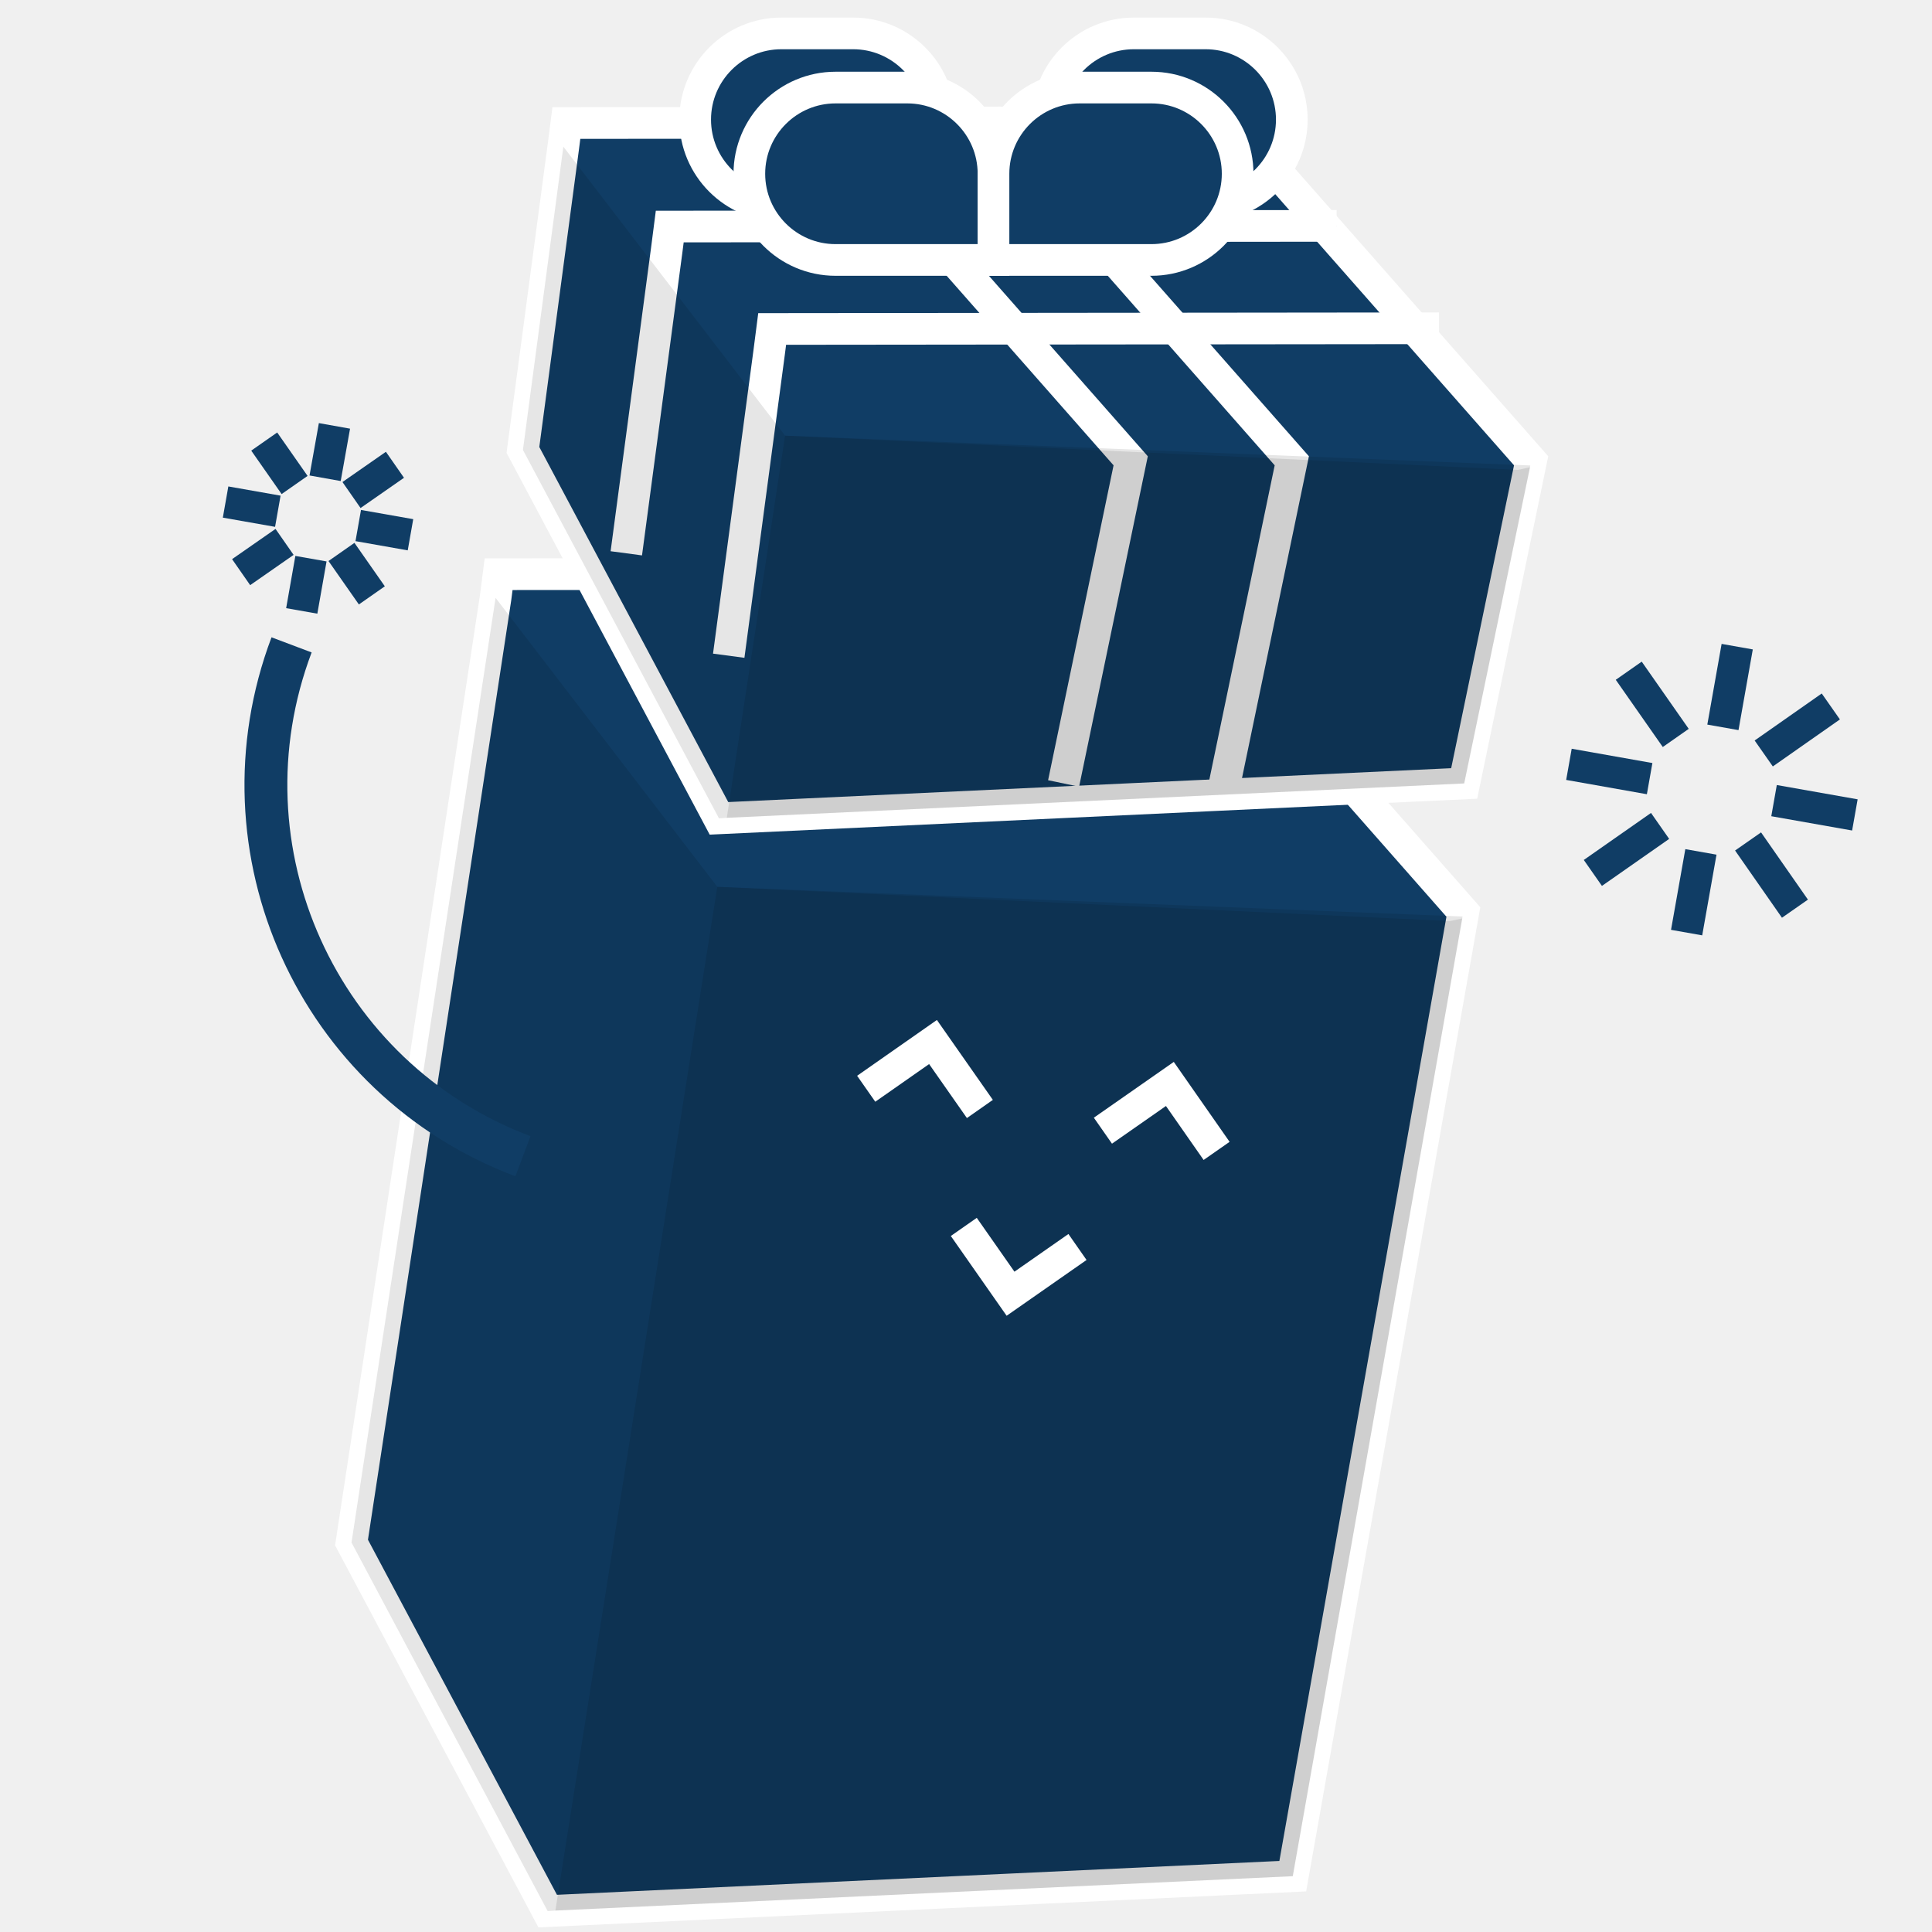
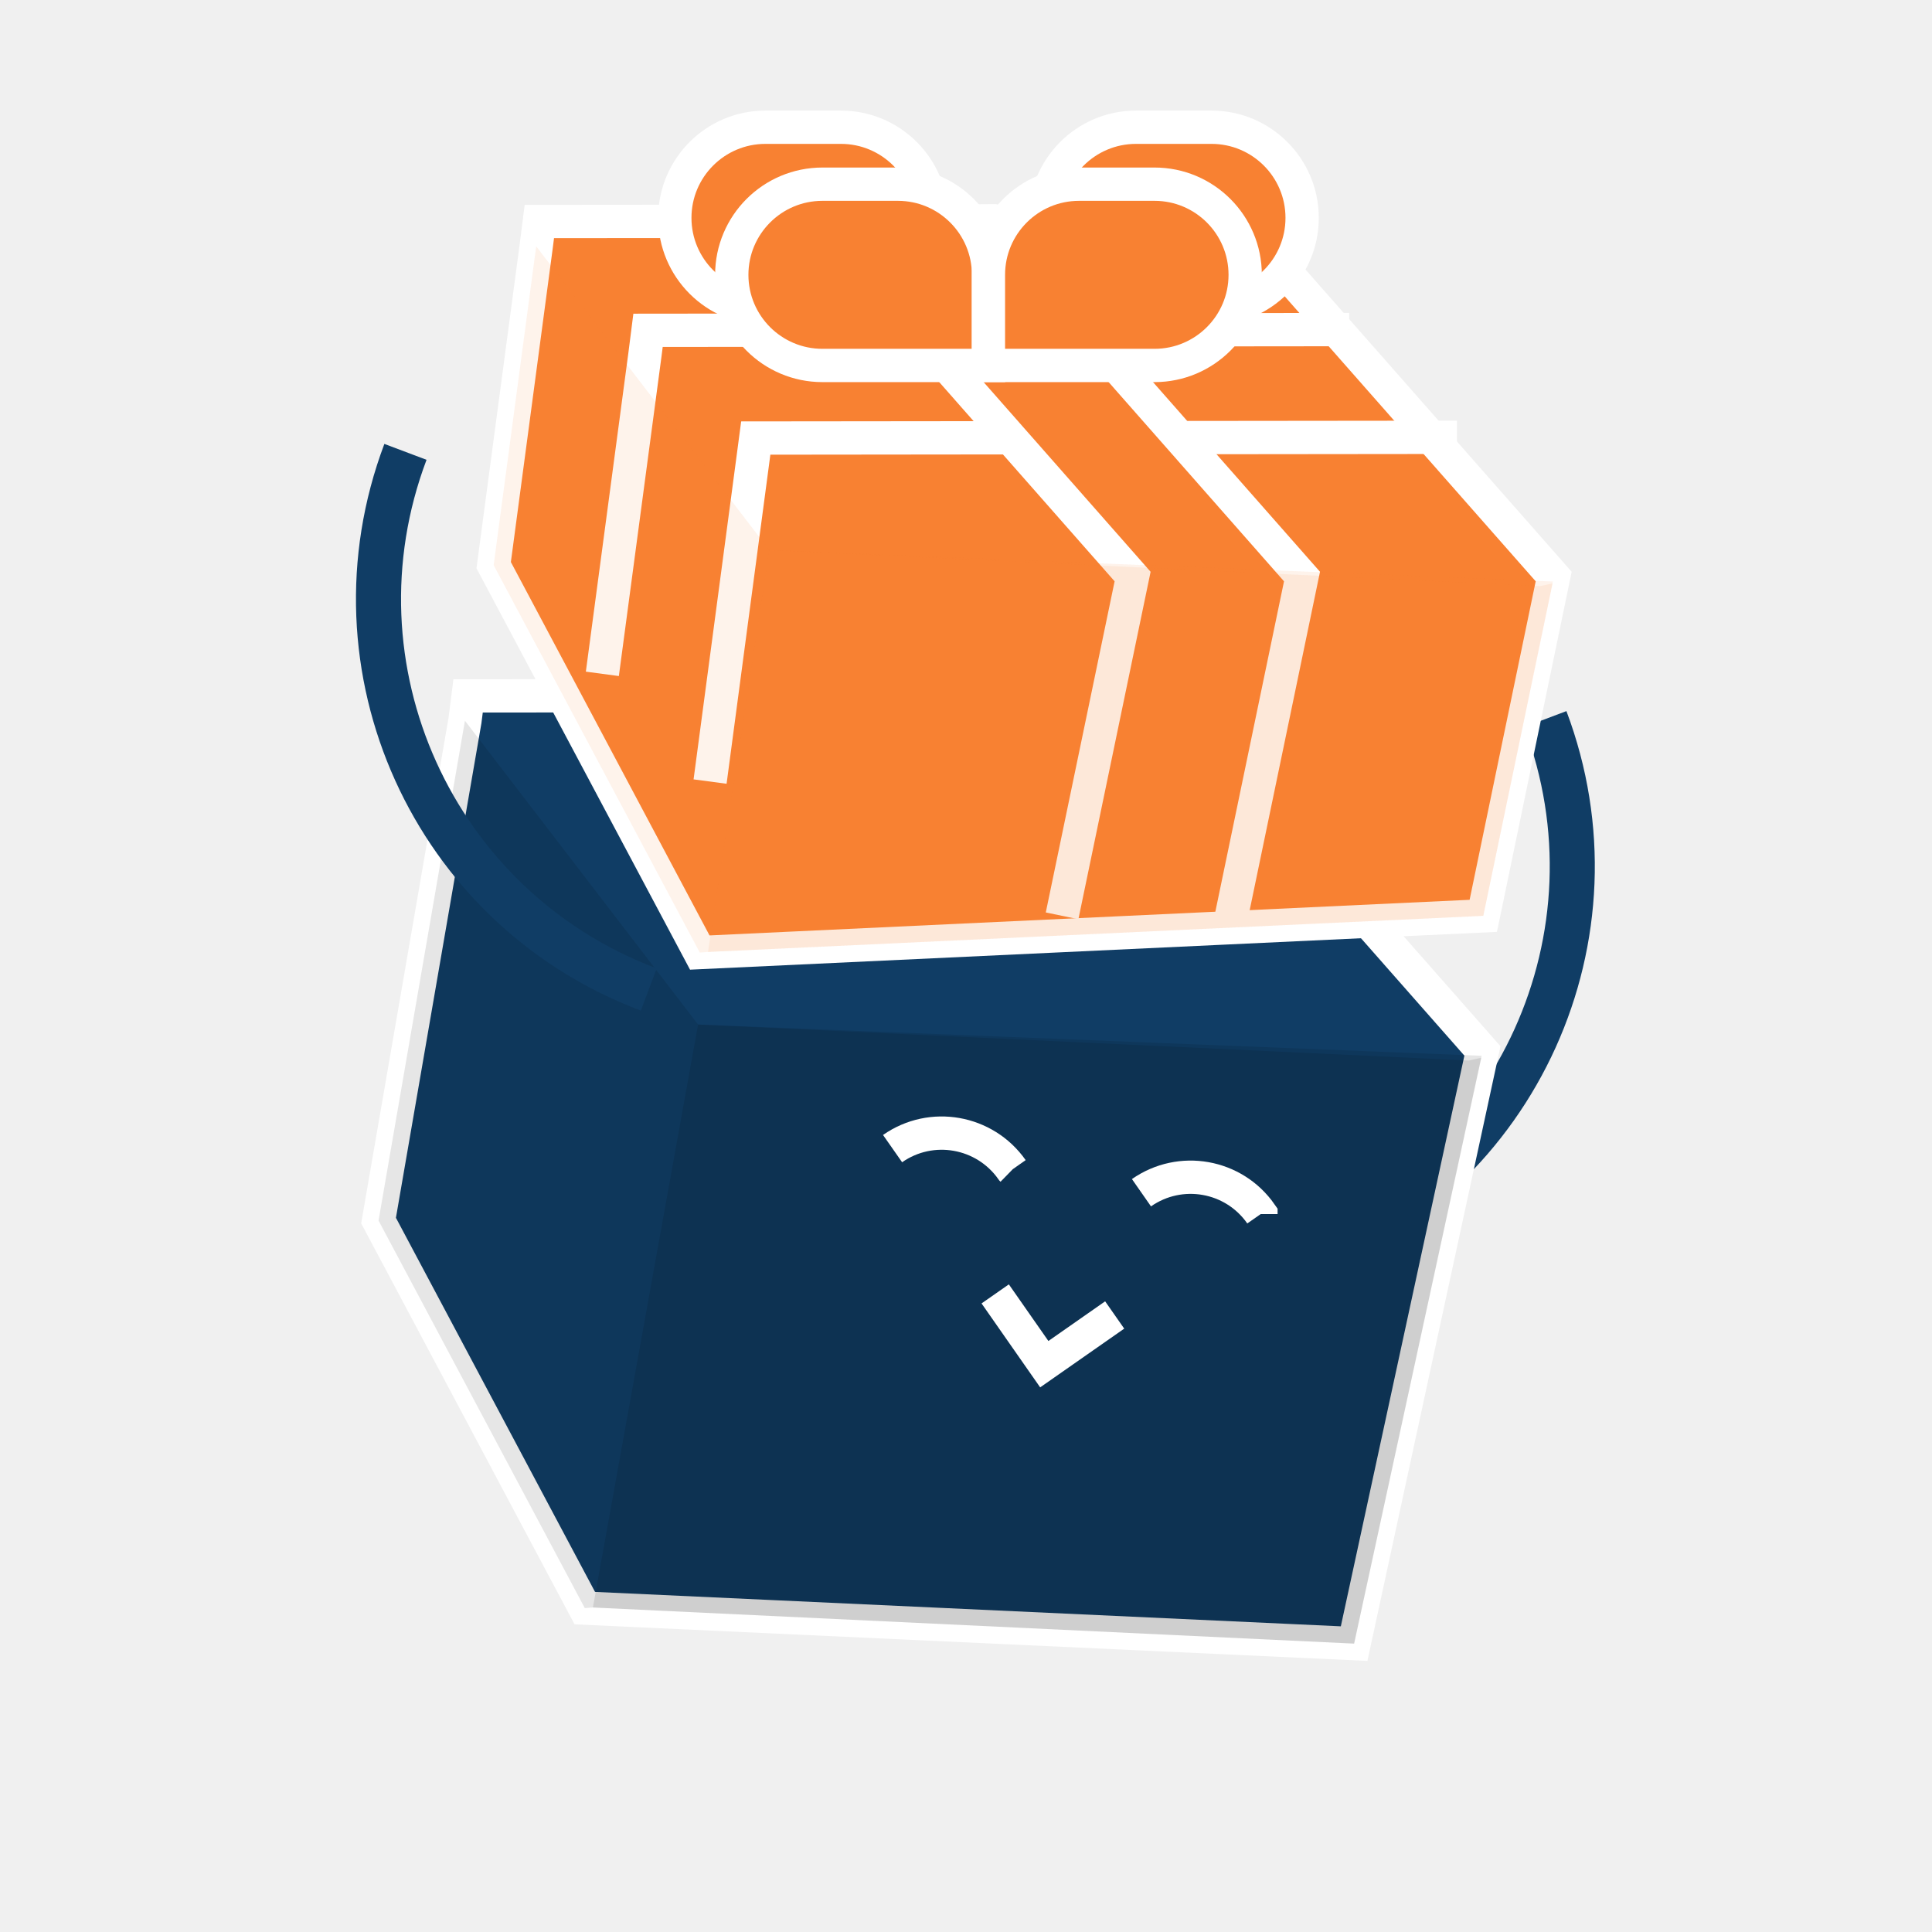
- <svg xmlns="http://www.w3.org/2000/svg" version="1.1" id="_x37_8bf026f-5d34-4e97-88cf-29aa2cfb8006" x="0px" y="0px" viewBox="405 -282.5 1405.4 1405.4" style="enable-background:new 405 -282.5 1405.4 1405.4;" xml:space="preserve">
+ <svg xmlns="http://www.w3.org/2000/svg" version="1.1" id="_x37_8bf026f-5d34-4e97-88cf-29aa2cfb8006" x="0px" y="0px" viewBox="310.5 -377 1594.4 1594.4" style="enable-background:new 310.5 -377 1594.4 1594.4;" xml:space="preserve">
  <style type="text/css">
- 	.st0{fill:#103D65;stroke:#FFFFFF;stroke-width:23.039;stroke-miterlimit:10;}
- 	.st1{opacity:0.1;enable-background:new    ;}
- 	.st2{fill:none;stroke:#FFFFFF;stroke-width:23.039;stroke-miterlimit:10;}
- 	.st3{fill:none;stroke:#103D65;stroke-width:23.039;stroke-miterlimit:10;}
- 	.st4{fill:none;stroke:#103D65;stroke-width:31.181;stroke-miterlimit:10;}
+ 	.st0{fill:none;stroke:#103D65;stroke-width:37.193;stroke-miterlimit:10;}
+ 	.st1{fill:#103D65;stroke:#FFFFFF;stroke-width:27.482;stroke-miterlimit:10;}
+ 	.st2{opacity:0.1;enable-background:new    ;}
+ 	.st3{fill:none;stroke:#FFFFFF;stroke-width:27.482;stroke-miterlimit:10;}
+ 	.st4{fill:#F88132;stroke:#FFFFFF;stroke-width:27.482;stroke-miterlimit:10;}
+ 	.st5{opacity:0.1;fill:#F88132;enable-background:new    ;}
</style>
+   <path class="st0" d="M1385,660.1c178.1-67.2,267.9-265.6,200.8-443.7" />
  <g>
    <g>
-       <polygon class="st0" points="1469.5,380.9 1345.4,1082.3 803.4,1107.7 660.7,839.6 765.5,152.4 767.7,135.2 1252.8,134.8   " />
-       <polygon class="st1" points="1468.9,384.2 1345.4,1082.3 809,1107.3 803.4,1107.7 660.7,839.6 765.5,152.4 926.8,362.6   " />
-       <polygon class="st1" points="1468.7,385.6 1345.4,1082.3 809,1107.3 926.8,362.6 1459.9,387.5   " />
+       <polygon class="st1" points="1533.9,490.3 1428,979.4 793.1,950.1 622.9,630.3 694.2,217.8 696.8,197.3 1275.4,196.8   " />
+       <polygon class="st2" points="1533.2,494.3 1428,979.4 799.8,949.6 793.1,950.1 622.9,630.3 694.2,217.8 886.6,468.5   " />
+       <polygon class="st2" points="1533,495.9 1428,979.4 799.8,949.6 886.6,468.5 1522.5,498.2   " />
    </g>
  </g>
  <g>
    <g>
-       <polyline class="st2" points="1035.1,509.5 1083.7,475.5 1117.8,524.2   " />
-       <polyline class="st2" points="1207.3,540 1256,506 1290,554.7   " />
+       <path class="st3" d="M1047.1,570.9L1047.1,570.9c32-22.4,76.1-14.6,98.6,17.4l0.1,0.1" />
+       <path class="st3" d="M1252.5,607.3L1252.5,607.3c32.1-22.4,76.2-14.6,98.6,17.5l0,0.1" />
    </g>
-     <polyline class="st2" points="1188.8,624.6 1140.1,658.6 1106.1,610  " />
+     <polyline class="st3" points="1230.4,708.2 1172.3,748.8 1131.8,690.8  " />
  </g>
-   <g>
-     <line class="st3" x1="1668.7" y1="187.9" x2="1658.3" y2="246.6" />
-     <line class="st3" x1="1589.8" y1="205.4" x2="1624" y2="254.3" />
-     <line class="st3" x1="1546.3" y1="273.5" x2="1605" y2="283.9" />
-     <line class="st3" x1="1563.7" y1="352.5" x2="1612.6" y2="318.3" />
-     <line class="st3" x1="1631.9" y1="395.9" x2="1642.3" y2="337.2" />
-     <line class="st3" x1="1710.7" y1="378.5" x2="1676.6" y2="329.6" />
-     <line class="st3" x1="1754.3" y1="310.3" x2="1695.5" y2="299.9" />
-     <line class="st3" x1="1736.8" y1="231.4" x2="1688" y2="265.6" />
-   </g>
-   <g>
-     <line class="st3" x1="648.3" y1="27.3" x2="641.5" y2="65.4" />
-     <line class="st3" x1="597.2" y1="38.7" x2="619.3" y2="70.3" />
-     <line class="st3" x1="569.1" y1="82.7" x2="607.1" y2="89.4" />
-     <line class="st3" x1="580.4" y1="133.7" x2="612" y2="111.7" />
-     <line class="st3" x1="624.5" y1="161.9" x2="631.2" y2="123.9" />
-     <line class="st3" x1="675.5" y1="150.6" x2="653.4" y2="119" />
-     <line class="st3" x1="703.6" y1="106.5" x2="665.6" y2="99.8" />
-     <line class="st3" x1="692.3" y1="55.6" x2="660.7" y2="77.6" />
-   </g>
-   <path class="st4" d="M617.1,186.6c-56.3,149.3,19,315.7,168.3,372" />
+   <path class="st0" d="M645.1-4.1C578,174,667.8,372.5,845.9,439.6" />
  <g>
    <g>
      <g>
-         <polygon class="st0" points="1518.8,52.7 1470.1,287.4 928,312.8 785.4,44.8 814.8,-175.8 817,-193 1302.1,-193.4    " />
-         <polyline class="st0" points="860.6,120 890,-100.6 892.2,-117.7 1377.3,-118.2    " />
-         <polyline class="st0" points="935.1,194.5 964.5,-26.1 966.7,-43.2 1451.8,-43.7    " />
-         <polyline class="st2" points="1072.4,-175.8 1074.6,-193 1128,-193.4 1344.7,52.7 1295.9,287.4    " />
-         <polyline class="st2" points="955.2,-175.8 957.4,-193 1010.8,-193.4 1227.5,52.7 1178.7,287.4    " />
-         <polygon class="st1" points="1518.2,56.1 1470.1,287.4 933.7,312.4 928,312.8 785.4,44.8 814.8,-175.8 976.1,34.4    " />
-         <polygon class="st1" points="1518,57.4 1470.1,287.4 933.7,312.4 976.1,34.4 1509.2,59.3    " />
+         <polygon class="st4" points="1592.7,98.8 1534.6,378.8 888,409.1 717.9,89.4 753,-173.7 755.6,-194.2 1334.2,-194.7    " />
+         <polyline class="st4" points="807.6,179.1 842.7,-84 845.3,-104.4 1423.9,-105    " />
+         <polyline class="st4" points="896.5,268 931.5,4.9 934.2,-15.5 1512.8,-16.1    " />
+         <polyline class="st4" points="1060.2,-173.7 1062.9,-194.2 1126.6,-194.7 1385,98.8 1326.8,378.8    " />
+         <polyline class="st3" points="920.4,-173.7 923.1,-194.2 986.8,-194.7 1245.2,98.8 1187,378.8    " />
+         <polygon class="st5" points="1592,102.9 1534.6,378.8 894.8,408.6 888,409.1 717.9,89.4 753,-173.7 945.4,77    " />
+         <polygon class="st5" points="1591.8,104.5 1534.6,378.8 894.8,408.6 945.4,77 1581.3,106.7    " />
      </g>
    </g>
    <g>
-       <path class="st0" d="M1088.3-132.8H973.4c-34.6,0-62.7-28.1-62.7-62.7v0c0-34.6,28.1-62.7,62.7-62.7h52.2    c34.6,0,62.7,28.1,62.7,62.7V-132.8z" />
-       <path class="st0" d="M1127.7-93.4h-114.9c-34.6,0-62.7-28.1-62.7-62.7v0c0-34.6,28.1-62.7,62.7-62.7h52.2    c34.6,0,62.7,28.1,62.7,62.7V-93.4z" />
+       <path class="st4" d="M1079.2-122.4H942.2c-41.3,0-74.8-33.5-74.8-74.8l0,0c0-41.3,33.5-74.8,74.8-74.8h62.3    c41.3,0,74.8,33.5,74.8,74.8V-122.4L1079.2-122.4z" />
+       <path class="st4" d="M1126.2-75.4H989.2c-41.3,0-74.8-33.5-74.8-74.8l0,0c0-41.3,33.5-74.8,74.8-74.8h62.3    c41.3,0,74.8,33.5,74.8,74.8V-75.4L1126.2-75.4z" />
    </g>
    <g>
-       <path class="st0" d="M1167.1-132.8H1282c34.6,0,62.7-28.1,62.7-62.7v0c0-34.6-28.1-62.7-62.7-62.7h-52.2    c-34.6,0-62.7,28.1-62.7,62.7V-132.8z" />
-       <path class="st0" d="M1127.7-93.4h114.9c34.6,0,62.7-28.1,62.7-62.7v0c0-34.6-28.1-62.7-62.7-62.7h-52.2    c-34.6,0-62.7,28.1-62.7,62.7V-93.4z" />
+       <path class="st4" d="M1173.2-122.4h137.1c41.3,0,74.8-33.5,74.8-74.8l0,0c0-41.3-33.5-74.8-74.8-74.8H1248    c-41.3,0-74.8,33.5-74.8,74.8L1173.2-122.4L1173.2-122.4z" />
+       <path class="st4" d="M1126.2-75.4h137.1c41.3,0,74.8-33.5,74.8-74.8l0,0c0-41.3-33.5-74.8-74.8-74.8H1201    c-41.3,0-74.8,33.5-74.8,74.8L1126.2-75.4L1126.2-75.4z" />
    </g>
  </g>
</svg>
